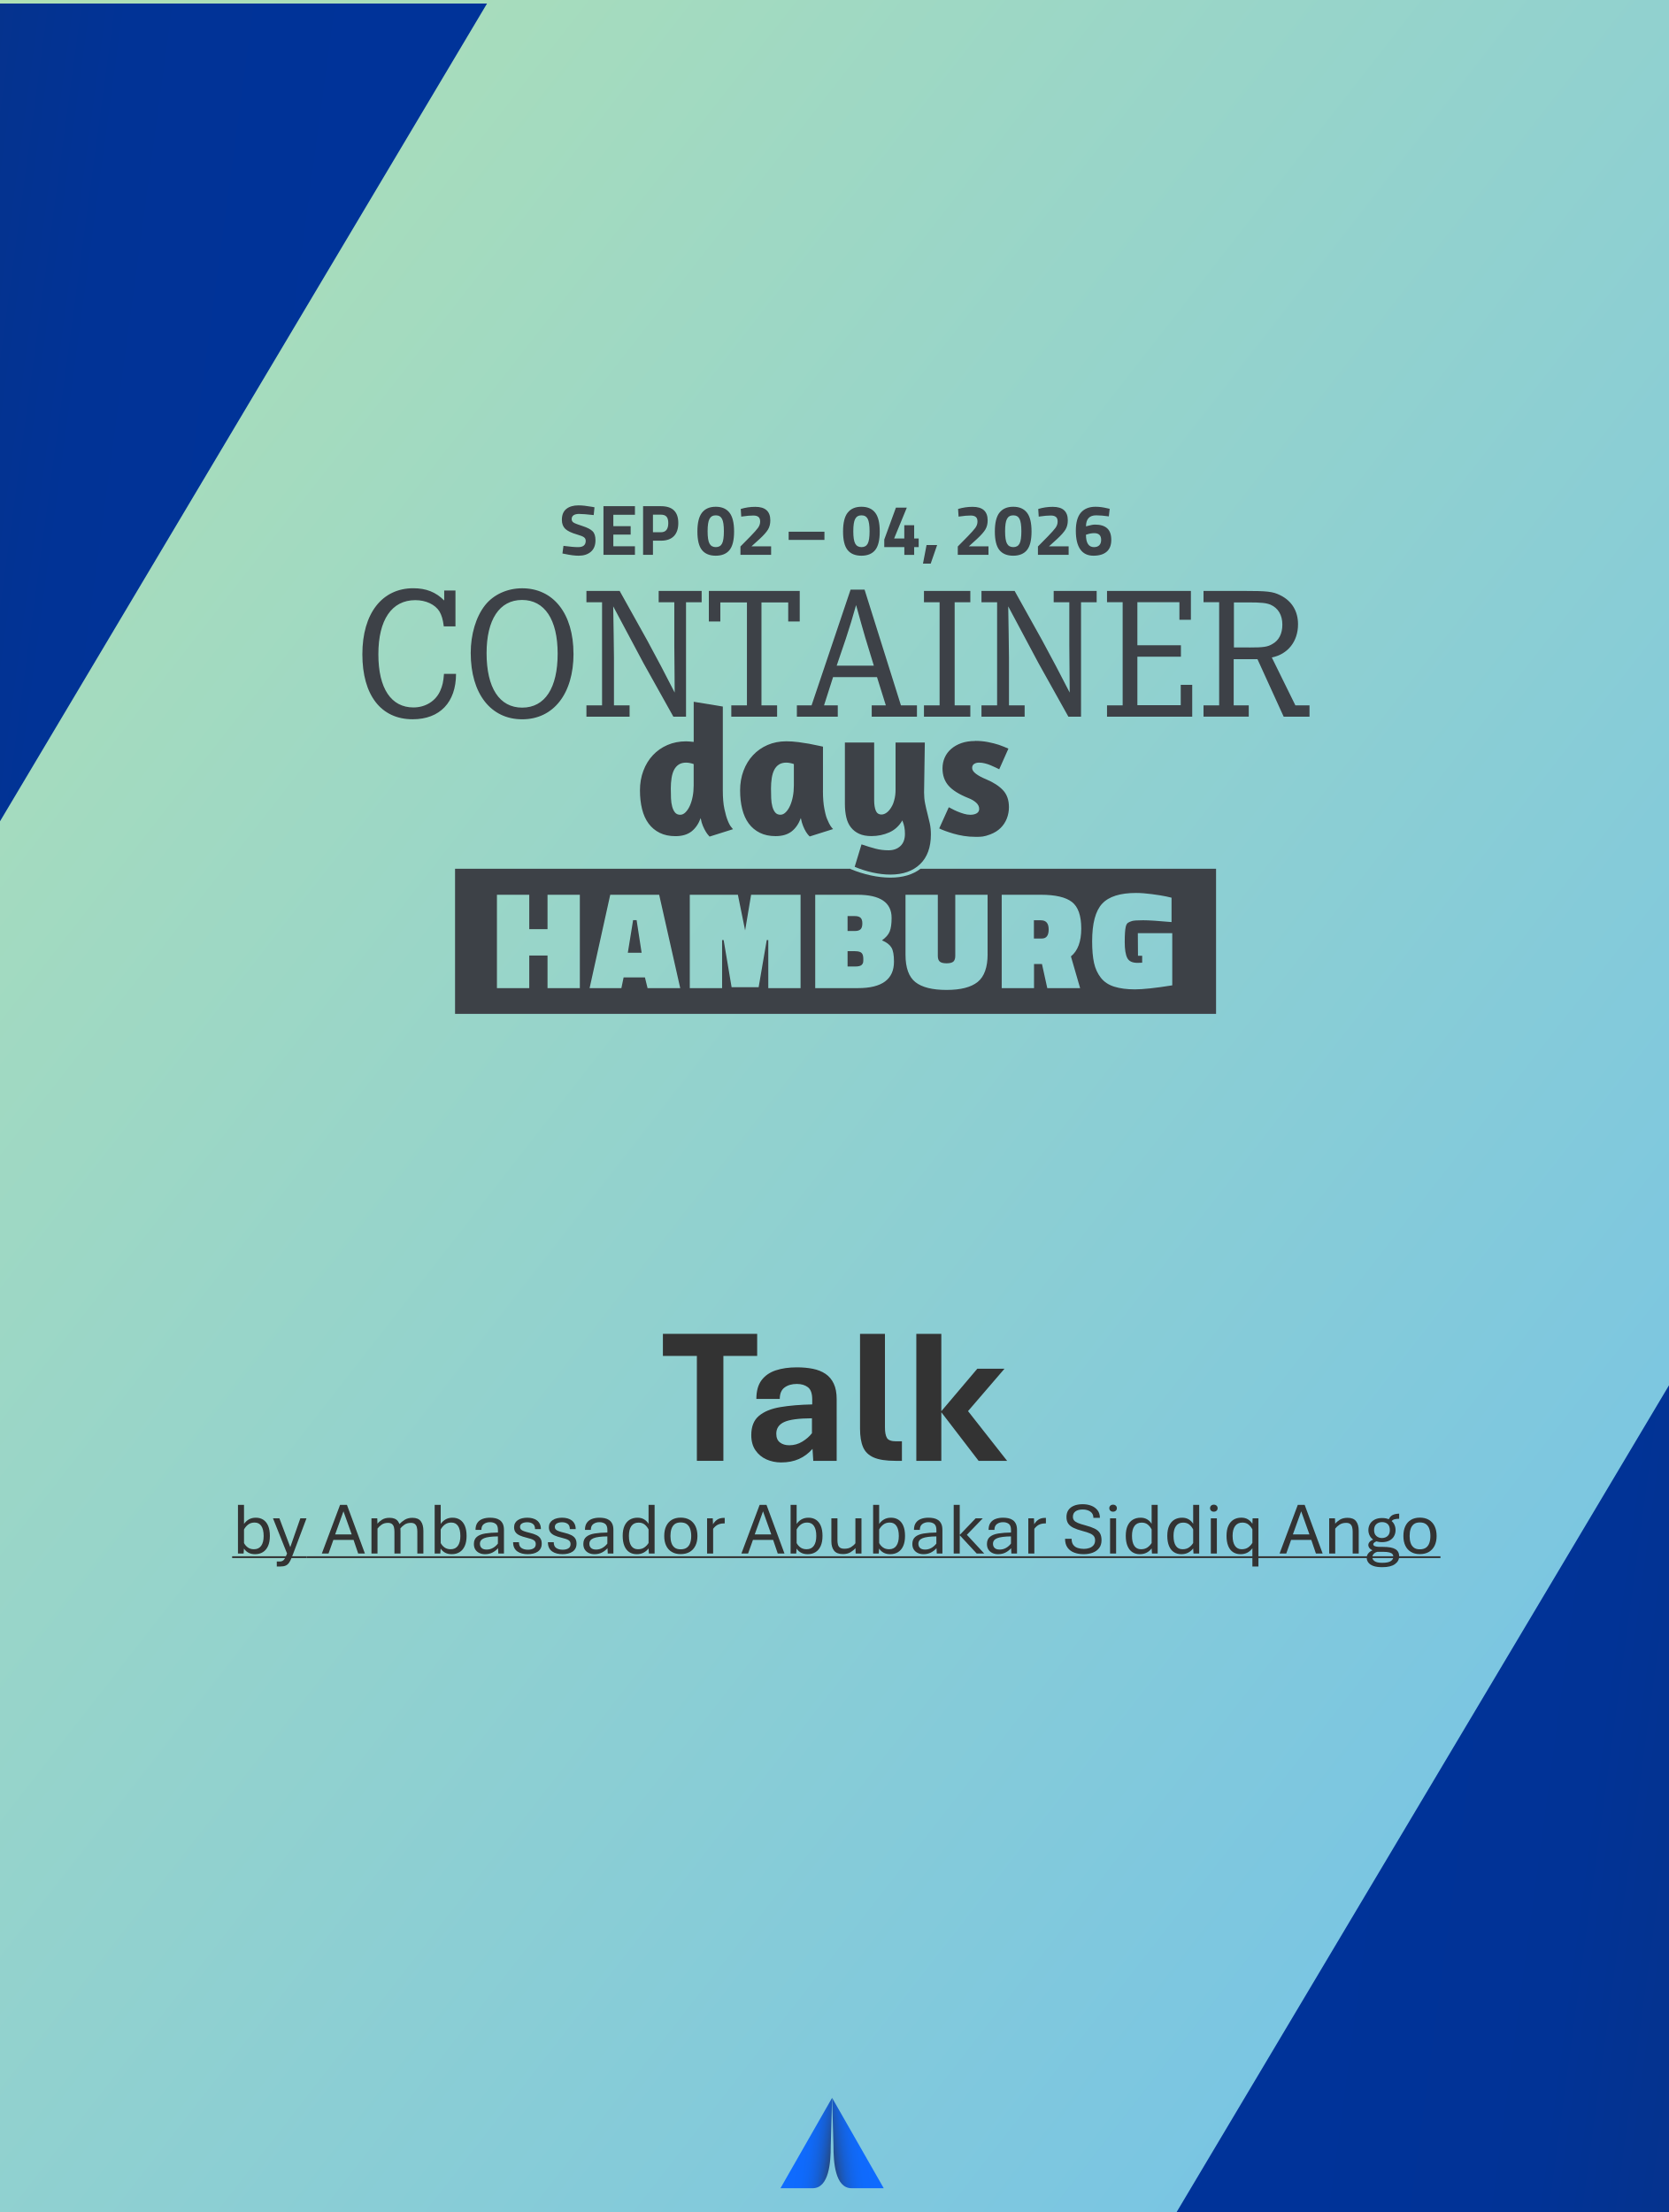
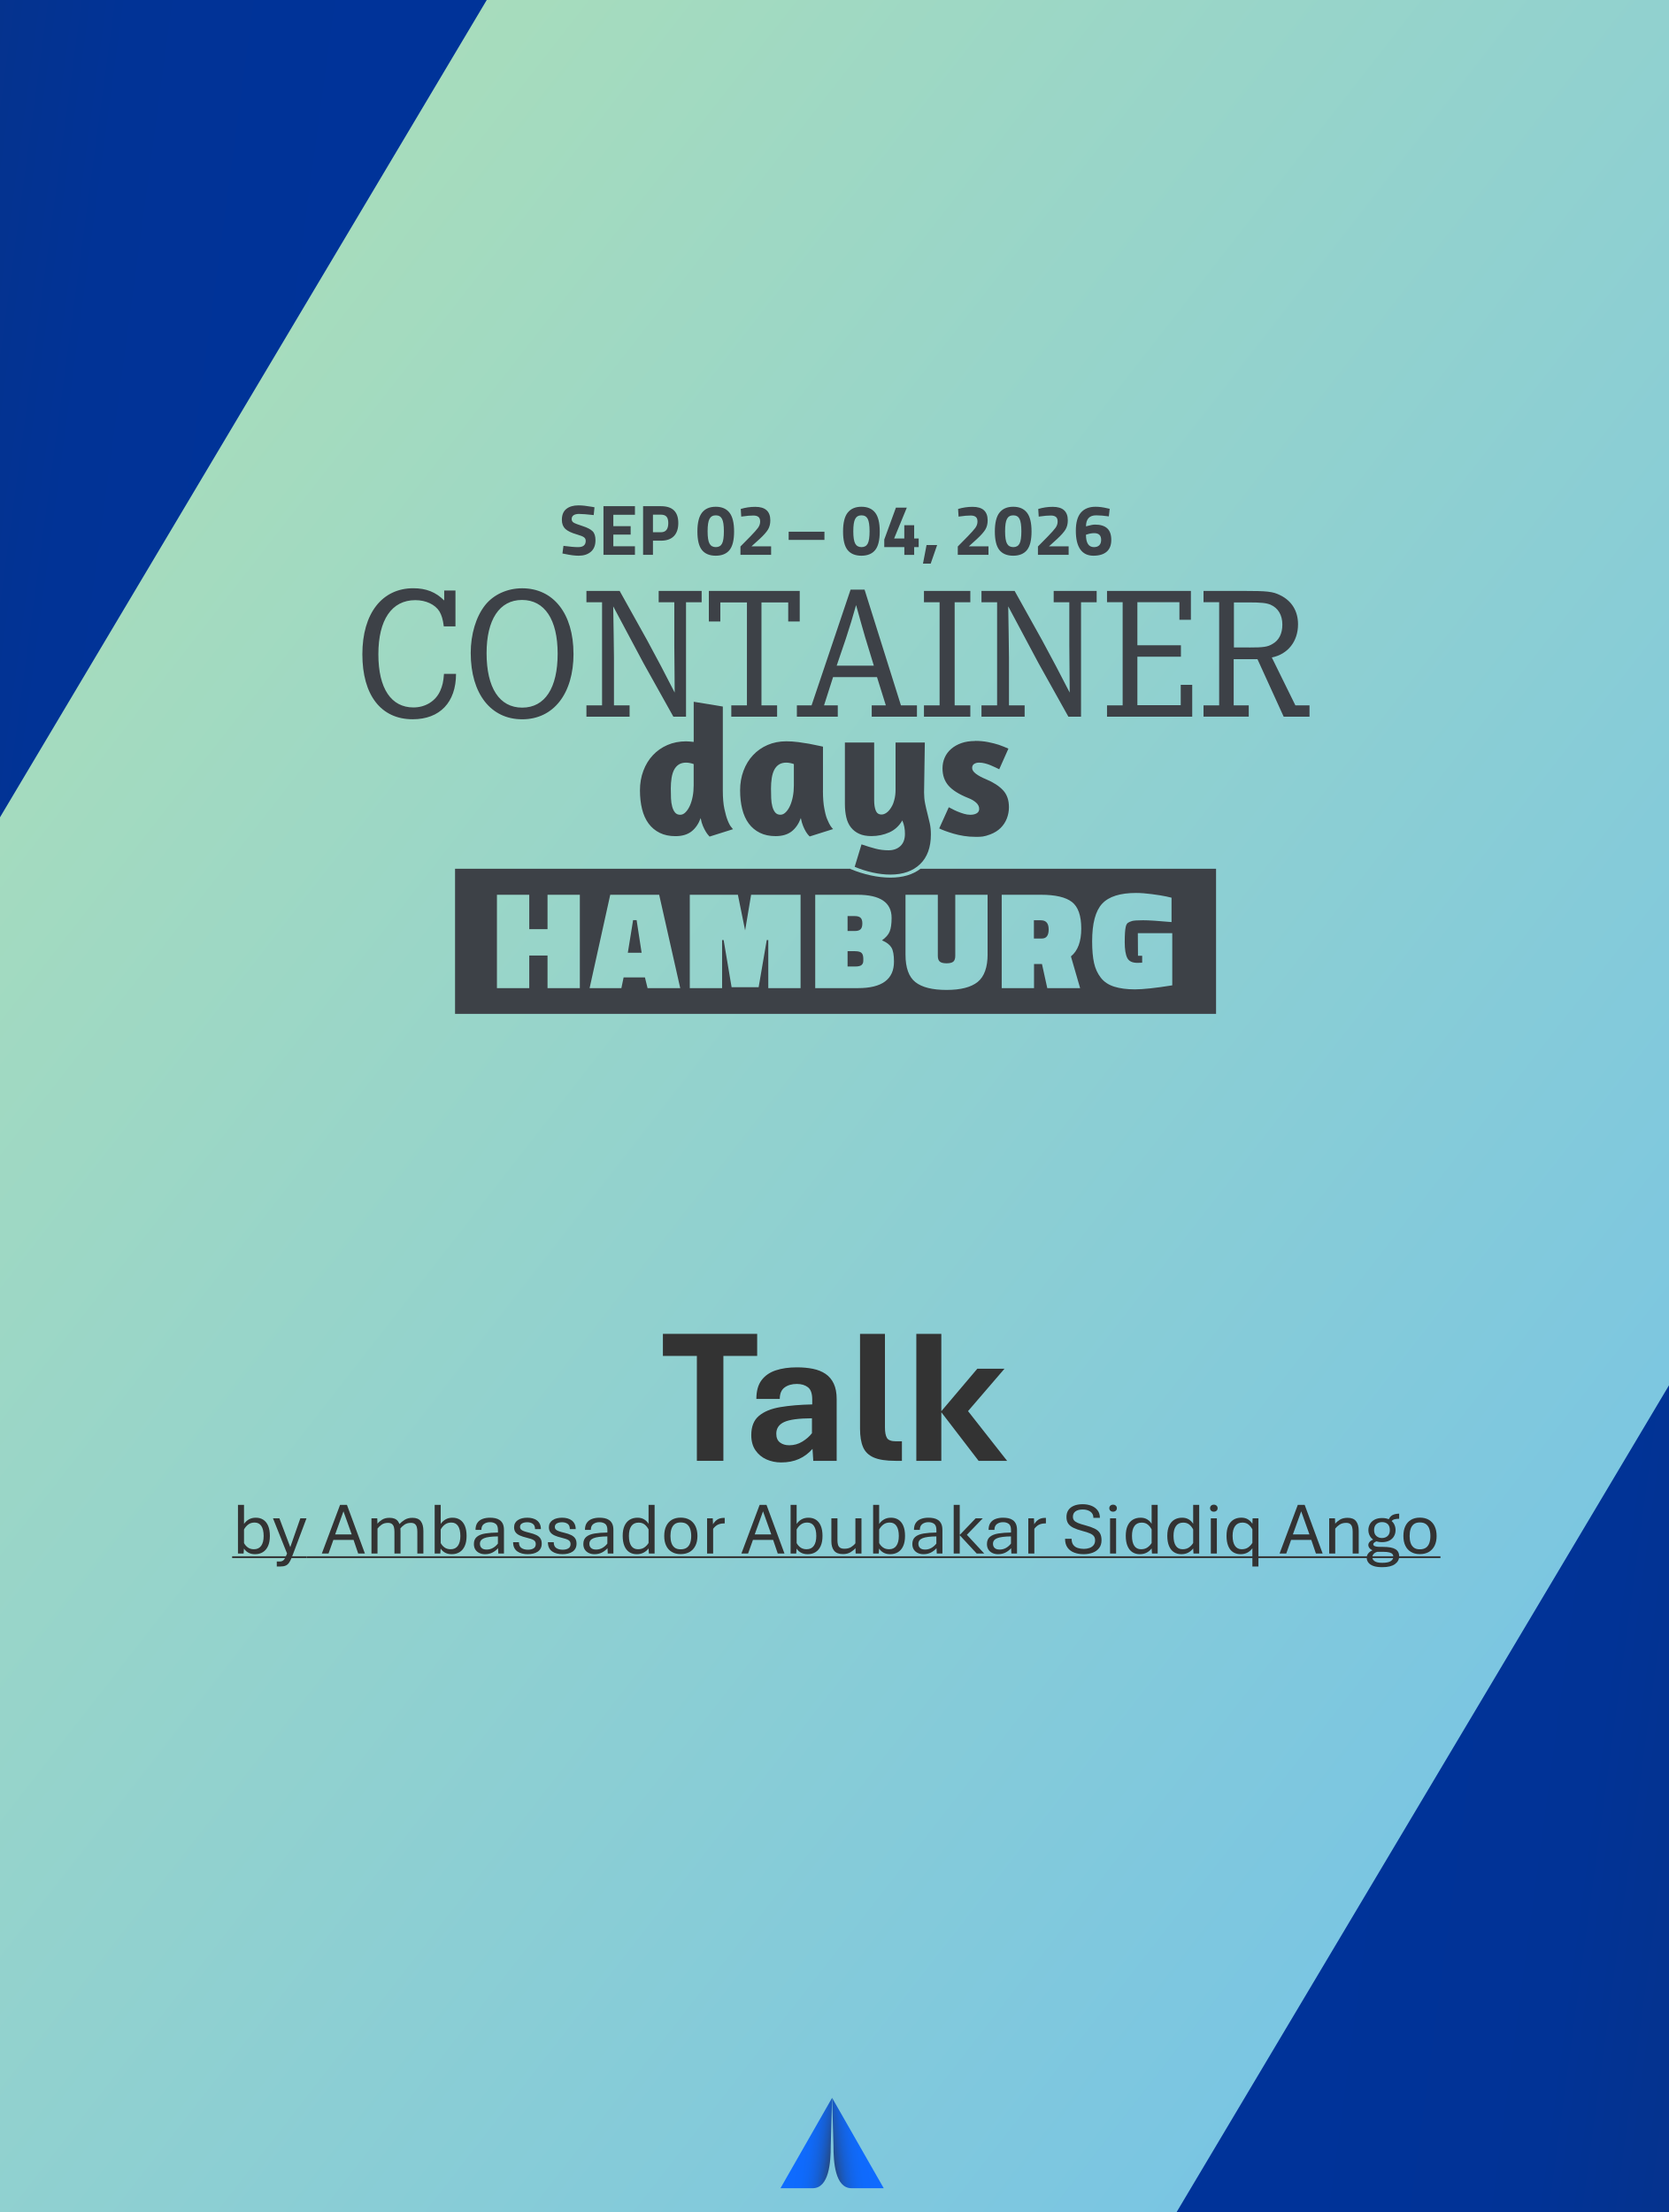
<svg xmlns="http://www.w3.org/2000/svg" xmlns:xlink="http://www.w3.org/1999/xlink" id="a" data-name="Layer 1" width="29.263cm" height="38.79cm" viewBox="0 0 829.498 1099.55">
  <defs>
    <linearGradient id="b" x1="1150.172" y1="1122.931" x2="-1005.027" y2="-558.371" gradientUnits="userSpaceOnUse">
      <stop offset="0" stop-color="#64baf5" />
      <stop offset="1" stop-color="#e6fd87" />
    </linearGradient>
    <linearGradient id="c" x1="311.458" y1="1006.659" x2="738.116" y2="1064.315" gradientTransform="translate(366.8408 -189.817)" gradientUnits="userSpaceOnUse">
      <stop offset="0" stop-color="#039" />
      <stop offset=".279" stop-color="#013396" />
      <stop offset=".432" stop-color="#05338e" />
      <stop offset=".556" stop-color="#0c3380" />
      <stop offset=".663" stop-color="#15336d" />
      <stop offset=".758" stop-color="#223354" />
      <stop offset=".846" stop-color="#313335" />
      <stop offset=".853" stop-color="#333" />
    </linearGradient>
-     <linearGradient id="d" x1="-14302.215" y1="1564.136" x2="-13875.556" y2="1621.792" gradientTransform="translate(-14153.647 1848.589) rotate(-180)" xlink:href="#c" />
+     <linearGradient id="d" x1="-14302.215" y1="1566.128" x2="-13875.556" y2="1623.784" gradientTransform="translate(-14153.647 1848.589) rotate(-180)" xlink:href="#c" />
    <linearGradient id="e" x1="394.437" y1="-1177.276" x2="420.531" y2="-1180.803" gradientTransform="translate(0 -112.8602) scale(1 -1)" gradientUnits="userSpaceOnUse">
      <stop offset="0" stop-color="#0f6bff" />
      <stop offset=".23" stop-color="#0f6afc" />
      <stop offset=".35" stop-color="#1068f4" />
      <stop offset=".45" stop-color="#1364e6" />
      <stop offset=".54" stop-color="#165fd3" />
      <stop offset=".62" stop-color="#1b58b9" />
      <stop offset=".69" stop-color="#204f9a" />
      <stop offset=".76" stop-color="#274575" />
      <stop offset=".82" stop-color="#2e394c" />
      <stop offset=".85" stop-color="#333" />
    </linearGradient>
    <linearGradient id="f" x1="-16751.44" y1="-1177.276" x2="-16725.342" y2="-1180.803" gradientTransform="translate(-16318.753 -112.8602) rotate(-180)" xlink:href="#e" />
  </defs>
  <rect x="-.669" width="832.267" height="1099.55" fill="url(#b)" />
  <path d="M584.809,1099.55l373.583 0.0 0-540.199-51.843-.129-321.74,540.328Z" fill="url(#c)" />
-   <path d="M242.057,1.745l-373.583-0-0,540.199,51.843.129L242.057,1.745Z" fill="url(#d)" />
+   <path d="M242.057-.247l-373.583-0-0,540.199,51.843.129L242.057-.247Z" fill="url(#d)" />
  <g>
    <path d="M517.397,457.446h-3.538v9.079h3.95c2.265,0,3.388-1.516,3.388-4.53s-1.273-4.53-3.819-4.53l.019-.019ZM427.764,461.883c.562-.599.824-1.554.824-2.883s-.3-2.246-.899-2.808-1.573-.824-2.902-.824h-3.538v7.413h3.594c1.385,0,2.359-.3,2.902-.899h.019ZM424.993,472.816h-3.744v7.619h3.744c1.61-0,2.696-.262,3.257-.786.842-.786.824-1.516.824-2.977s-.3-2.452-.899-3.014-1.666-.824-3.182-.824l-0-.019Z" fill="#3d4147" />
    <path d="M457.529,431.818c-3.856,2.958-8.855,4.437-14.958,4.437-3.145,0-6.44-.374-9.866-1.123-3.426-.749-6.795-1.816-10.072-3.182l.037-.112h-196.508v72.13h378.226v-72.13h-146.861v-.019ZM288.185,491.181h-16.062v-16.212h-9.079v16.212h-16.062v-46.408h16.062v17.11h9.079v-17.11h16.062v46.408ZM321.844,491.181l-1.31-5.335h-10.596l-1.104,5.335h-15.8l10.259-46.408h24.318l10.465,46.408h-16.231ZM397.905,491.181h-16.062v-23.887h-.768l-4.025,23.419h-13.441l-3.95-23.419h-.768v23.887h-16.062v-46.408h23.906l3.594,17.728,2.977-17.728h24.58v46.408h.019ZM426.435,491.181h-21.266v-46.408h20.986c11.307,0,16.979,3.838,16.979,11.494,0,2.902-.318,5.148-.936,6.721-.618,1.573-1.909,3.051-3.838,4.437,2.265.973,3.819,2.153,4.68,3.576.861,1.404,1.273,3.744,1.273,7.02,0,8.78-5.953,13.16-17.878,13.16M490.852,474.276c0,6.552-1.647,11.157-4.923,13.816-3.276,2.658-8.443,3.987-15.482,3.987s-12.206-1.292-15.482-3.875-4.923-7.132-4.923-13.647v-29.784h16.062v30.402c0,1.348.337,2.284,1.011,2.845s1.797.824,3.351.824,2.677-.281,3.332-.824c.636-.562.973-1.498.973-2.845v-30.402h16.062v29.503h.019ZM536.848,491.181h-16.343l-2.64-11.981h-3.95v11.981h-16.062v-46.408h19.525c7.151,0,12.281,1.198,15.369,3.576s4.643,6.795,4.643,13.235-1.704,11.045-5.129,13.816l4.568,15.8.019-.019ZM582.638,489.795c-8.349,1.348-14.546,2.003-18.571,2.003s-7.451-.449-10.296-1.348c-2.845-.899-5.073-2.396-6.683-4.474-1.61-2.078-2.733-4.53-3.351-7.338-.618-2.808-.936-6.402-.936-10.727,0-8.911,1.666-15.145,4.98-18.702,3.314-3.557,8.93-5.335,16.83-5.335,2.359,0,5.017.206,7.956.599,2.958.393,5.317.768,7.058,1.142l2.64.618v12.112c-6.646-.599-11.363-.899-14.171-.899s-4.624.131-5.466.374c-.861.262-1.535.562-2.041.899-.505.356-.88,1.03-1.104,2.041-.318,1.423-.487,3.95-.487,7.544s.412,6.215,1.254,7.863c.824,1.647,2.509,2.452,5.054,2.452l2.359-.075v-3.463h-2.078l-.075-11.213h17.11v25.909l.019.019Z" fill="#3d4147" />
    <path d="M314.656,457.372l-2.621,16.212h6.852l-2.49-16.212h-1.741ZM226.37,293.55v17.803h-5.803c-.468-3.557-1.03-5.429-2.153-7.413-2.153-3.463-6.739-5.616-12-5.616-11.719,0-18.365,9.753-18.365,26.901s6.459,26.433,17.429,26.433c5.991,0,11.064-3.182,13.31-8.256,1.123-2.527,1.591-4.586,1.872-8.443h5.991c0,14.153-8.05,22.577-21.547,22.577-15.744,0-25.01-12-25.01-32.33s9.847-32.798,25.31-32.798c6.365,0,11.157,1.872,15.369,6.084v-4.961h5.616-.019v.019ZM241.833,324.663c0,17.241,6.365,27.088,17.709,27.088s17.616-9.847,17.616-26.808-6.459-26.714-17.709-26.714-17.616,9.847-17.616,26.433M285.04,324.944c0,19.862-9.941,32.611-25.497,32.611s-25.591-12.655-25.591-32.985c0-9.285,2.621-17.99,7.114-23.7,4.212-5.335,11.064-8.443,18.458-8.443,15.557,0,25.497,12.655,25.497,32.517M307.972,293.737l13.685,24.561,6.927,12.936c2.059,3.931,2.059,4.025,6.739,13.029l-.094-12c-.094-9.473-.094-9.566-.094-11.438v-21.454h-7.769v-5.616h21.36v5.616h-7.769v56.872h-6.29l-14.808-26.527-15.089-28.305c.094,5.242.374,21.922.374,25.497v23.719h7.769v5.616h-21.454v-5.616h7.769v-51.256h-7.769v-5.616h16.511v-.019ZM397.474,293.737v15.182h-5.728v-9.473h-13.291v51.181h7.769v5.616h-22.764v-5.616h7.769v-51.181h-13.217v9.473h-5.71v-15.182h45.172ZM430.16,317.362c-1.591-5.429-2.621-9.192-4.68-16.586-1.872,6.459-1.872,6.552-2.434,8.349-.842,2.714-1.685,5.429-2.621,8.256l-4.586,13.497h18.458l-4.118-13.497h-.019l-0-.019ZM429.692,293.082l18.084,57.546h7.956v5.616h-22.483v-5.616h7.02l-4.399-14.059h-21.828l-4.493,14.059h6.833v5.616h-20.33v-5.616h7.301l19.394-57.546h6.945ZM482.259,293.737v5.635h-7.788v51.256h7.788v5.616h-23.045v-5.616h7.769v-51.256h-7.769v-5.635h23.045ZM504.274,293.737l13.685,24.561,6.927,12.936c2.059,3.931,2.059,4.025,6.758,13.029l-.094-12c-.094-9.473-.094-9.566-.094-11.438v-21.454h-7.769v-5.616h21.36v5.616h-7.769v56.872h-6.29l-14.808-26.527-15.089-28.305c.094,5.242.374,21.922.374,25.497v23.719h7.788v5.616h-21.454v-5.616h7.769v-51.256h-7.769v-5.616h16.493l-.019-.019ZM586.176,308.077v-8.724h-20.892v21.379h21.641v5.71h-21.641v24.093h21.547v-10.128h5.71v15.837h-42.345v-5.616h7.769v-51.275h-7.769v-5.616h41.69v14.34h-5.71ZM620.846,321.855c7.114,0,9.192-.281,11.625-1.778,3.182-1.778,4.867-5.148,4.867-9.566,0-4.774-2.059-8.256-5.897-9.941-2.153-.842-4.399-1.123-11.157-1.123h-7.02v22.39h7.582l-0.0.019ZM617.851,293.737c12,0,14.714.281,18.458,2.153,5.71,2.808,8.817,7.863,8.817,14.433,0,8.518-5.054,14.901-13.029,16.493l11.719,23.812h7.02v5.616h-12.842l-13.029-28.586h-11.813v22.951h7.488v5.616h-22.483v-5.616h7.769v-51.256h-7.769v-5.616h19.694Z" fill="#3d4147" />
    <path d="M340.677,403.794c.824-.786,1.535-1.853,2.153-3.201s1.086-2.883,1.423-4.624.505-3.576.505-5.541v-10.614c-.431-.187-1.03-.356-1.778-.505-.768-.15-1.423-.225-1.966-.225-1.46,0-2.677.318-3.669.955-.973.636-1.76,1.535-2.34,2.658s-.992,2.49-1.236,4.081-.374,3.295-.374,5.129c0,1.704.037,3.351.094,4.905s.262,2.939.599,4.156.805,2.19,1.423,2.939c.618.73,1.46,1.104,2.565,1.104.917,0,1.778-.393,2.602-1.198M352.62,415.812l-.543-.636c-.374-.374-.786-.955-1.273-1.741s-.973-1.76-1.46-2.883-.861-2.434-1.104-3.894c-1.048,2.864-2.565,5.073-4.568,6.646-2.022,1.554-4.661,2.34-7.956,2.34-2.995,0-5.597-.543-7.825-1.647-2.228-1.104-4.081-2.64-5.541-4.624s-2.546-4.381-3.239-7.189c-.693-2.808-1.048-5.916-1.048-9.341s.562-6.721,1.685-9.697c1.123-2.995,2.696-5.579,4.718-7.732,2.022-2.172,4.418-3.856,7.226-5.073,2.808-1.217,5.916-1.835,9.341-1.835.543,0,1.142.037,1.778.094s1.292.112,1.966.187v-19.956l14.471,2.377v41.84c0,3.594.262,6.627.786,9.061s1.086,4.418,1.704,5.897c.599,1.498,1.198,2.546,1.741,3.164l.824,1.011-11.625,3.669-.056-.037ZM390.473,403.794c.824-.786,1.535-1.853,2.153-3.201s1.086-2.883,1.423-4.624.505-3.576.505-5.541v-10.614c-.431-.187-1.03-.356-1.778-.505-.768-.15-1.423-.225-1.966-.225-1.46,0-2.696.318-3.669.955s-1.76,1.516-2.34,2.658c-.58,1.123-.992,2.49-1.236,4.081s-.374,3.295-.374,5.129c0,1.704.037,3.351.094,4.905.056,1.554.262,2.939.599,4.156s.805,2.19,1.423,2.92,1.46,1.104,2.565,1.104c.917,0,1.778-.393,2.602-1.198M409.006,392.992c0,3.669.243,6.721.73,9.154.73,3.65,1.067,4.399,1.741,5.859.73,1.778,1.591,3.145,2.565,4.118l-11.625,3.669c-.674-.618-1.273-1.367-1.835-2.284-.487-.786-.955-1.76-1.423-2.883s-.842-2.452-1.142-3.987c-1.048,2.864-2.565,5.073-4.568,6.646-2.022,1.554-4.661,2.34-7.956,2.34-2.995,0-5.597-.543-7.825-1.647-2.228-1.104-4.081-2.64-5.541-4.624s-2.546-4.381-3.239-7.189c-.711-2.808-1.048-5.916-1.048-9.341s.562-6.702,1.685-9.697c1.123-2.995,2.696-5.579,4.718-7.732,2.022-2.172,4.418-3.856,7.226-5.073s5.916-1.835,9.341-1.835c1.891,0,3.894.131,6.047.412,3.46.443,6.896,1.055,10.296,1.835,1.198.281,1.816.412,1.872.412v21.884-.037l-.019-0ZM459.27,393.91c0,1.947.169,3.763.505,5.448.337,1.685.711,3.332,1.142,4.942.431,1.629.824,3.276,1.198,4.998.374,1.704.543,3.538.543,5.485,0,6.402-1.797,11.345-5.391,14.789s-8.518,5.167-14.733,5.167c-2.808,0-5.728-.337-8.78-1.011s-6.047-1.61-8.967-2.845l3.388-11.157c2.677.917,5.036,1.629,7.039,2.153,2.022.524,4.156.786,6.402.786,2.434,0,4.399-.711,5.897-2.115s2.246-3.426,2.246-6.047c0-1.217-.094-2.34-.281-3.332-.187-1.011-.524-2.115-1.011-3.351-1.591,2.752-3.763,4.736-6.496,5.953s-5.71,1.835-8.873,1.835c-2.377,0-4.418-.374-6.084-1.142-1.613-.717-3.026-1.815-4.118-3.201-1.067-1.367-1.835-3.033-2.284-4.998-.449-1.947-.693-4.156-.693-6.59v-30.57h14.546v28.642c0,2.134.262,3.856.786,5.167.524,1.31,1.479,1.966,2.883,1.966.786,0,1.591-.281,2.434-.861.824-.58,1.573-1.404,2.246-2.471,1.011-1.601,1.217-2.359,1.647-3.894.431-1.516.636-3.239.636-5.129v-23.438h14.546l-.374,24.804v.019ZM484.618,368.281c2.321,0,4.474.206,6.459.599s3.744.842,5.26,1.329c1.76.618,3.388,1.254,4.849,1.928l-4.568,10.259c-.487-.243-1.123-.543-1.872-.917-.768-.374-1.591-.73-2.471-1.104s-1.816-.674-2.789-.917-1.928-.374-2.845-.374c-.973,0-1.797.206-2.471.636-.674.431-1.011,1.105-1.011,2.022,0,.973.618,1.928,1.872,2.883,1.254.955,2.92,1.853,4.98,2.696,3.669,1.535,6.477,3.351,8.462,5.448,1.984,2.097,2.977,4.923,2.977,8.462,0,1.947-.356,3.838-1.048,5.635-.711,1.797-1.741,3.37-3.108,4.718-1.367,1.348-3.089,2.415-5.167,3.201-3.117,1.179-4.455,1.198-7.132,1.198-2.134,0-4.137-.15-5.991-.449s-3.576-.693-5.129-1.142c-1.554-.468-2.939-.917-4.156-1.367-1.217-.449-2.19-.861-2.92-1.236l4.755-10.521c.3.131.842.393,1.61.824s1.647.861,2.658,1.273c1.011.431,2.078.805,3.201,1.142,1.123.337,2.209.505,3.239.505,1.273,0,2.34-.243,3.164-.73s1.236-1.217,1.236-2.19c0-1.161-.505-2.19-1.516-3.108s-2.303-1.685-3.894-2.284c-4.568-1.835-7.863-3.894-9.847-6.178s-2.977-5.148-2.977-8.555c0-1.947.374-3.744,1.104-5.391s1.797-3.089,3.201-4.306,3.089-2.172,5.073-2.883c1.984-.693,4.25-1.048,6.814-1.048M287.998,255.454c-2.583,0-3.875.861-3.875,2.565,0,.768.318,1.348.955,1.741.636.412,2.134.992,4.493,1.741,2.359.768,4.006,1.61,4.961,2.583.955.955,1.423,2.434,1.423,4.437,0,2.546-.768,4.455-2.303,5.766s-3.557,1.947-6.047,1.947c-1.853,0-4.118-.281-6.795-.861l-1.273-.243.505-3.8c3.182.431,5.616.636,7.301.636,2.509,0,3.763-1.048,3.763-3.126,0-.768-.3-1.348-.88-1.778s-1.741-.899-3.463-1.385c-2.752-.786-4.68-1.722-5.822-2.789-1.123-1.086-1.685-2.583-1.685-4.493,0-2.415.73-4.212,2.209-5.41,1.479-1.179,3.482-1.778,6.047-1.778,1.76,0,3.987.243,6.683.711l1.273.243-.393,3.875c-3.351-.374-5.71-.562-7.076-.562v-.019ZM299.923,275.803v-24.187h15.65v4.268h-10.745v5.654h8.611v4.193h-8.611v5.803h10.745v4.268h-15.65ZM328.509,268.764h-3.987v7.039h-4.905v-24.187h8.892c5.747,0,8.611,2.789,8.611,8.387,0,2.827-.73,4.98-2.19,6.496-1.46,1.498-3.594,2.265-6.421,2.265M324.521,264.571h3.95c2.434,0,3.669-1.516,3.669-4.549,0-1.498-.3-2.565-.899-3.22s-1.516-.973-2.771-.973h-3.95v8.742ZM348.914,254.817c1.535-1.947,3.8-2.92,6.814-2.92s5.279.973,6.814,2.92c1.535,1.947,2.303,5.073,2.303,9.379s-.768,7.395-2.284,9.248c-1.516,1.853-3.8,2.789-6.833,2.789s-5.317-.936-6.833-2.789c-1.516-1.853-2.284-4.942-2.284-9.248s.768-7.432,2.303-9.379M359.772,264.084c0-2.92-.3-4.98-.917-6.159s-1.647-1.76-3.108-1.76-2.509.599-3.126,1.778c-.636,1.179-.936,3.239-.936,6.159s.318,4.961.955,6.122,1.685,1.741,3.126,1.741,2.471-.58,3.089-1.741c.618-1.161.917-3.201.917-6.14M383.228,275.803h-15.22v-4.156l5.017-5.092c1.778-1.835,3.014-3.22,3.725-4.193.693-.973,1.048-2.003,1.048-3.108s-.3-1.872-.88-2.321-1.404-.674-2.471-.674c-1.591,0-3.313.15-5.186.431l-.861.112-.243-3.8c2.321-.711,4.736-1.067,7.226-1.067,4.98,0,7.469,2.246,7.469,6.721,0,1.76-.374,3.276-1.142,4.549s-2.134,2.827-4.118,4.661l-4.1,3.707h9.753v4.268-.037h-.019ZM391.971,264.308h17.784v4.062h-17.784v-4.062ZM421.324,254.817c1.535-1.947,3.8-2.92,6.814-2.92s5.279.973,6.814,2.92c1.535,1.947,2.284,5.073,2.284,9.379s-.768,7.395-2.284,9.248c-1.516,1.853-3.8,2.789-6.833,2.789s-5.317-.936-6.833-2.789-2.284-4.942-2.284-9.248.768-7.432,2.303-9.379h.019ZM432.182,264.084c0-2.92-.318-4.98-.917-6.159-.618-1.179-1.647-1.76-3.108-1.76s-2.509.599-3.126,1.778c-.636,1.179-.936,3.239-.936,6.159s.318,4.961.955,6.122,1.685,1.741,3.126,1.741,2.471-.58,3.089-1.741.917-3.201.917-6.14M458.727,280.165l1.778-9.248h5.26l-3.201,9.248h-3.838ZM491.245,275.803h-15.22v-4.156l5.017-5.092c1.778-1.835,3.014-3.22,3.725-4.193.693-.973,1.048-2.003,1.048-3.108s-.3-1.872-.88-2.321-1.404-.674-2.471-.674c-1.591,0-3.314.15-5.186.431l-.861.112-.243-3.8c2.321-.711,4.736-1.067,7.226-1.067,4.98,0,7.469,2.246,7.469,6.721,0,1.76-.374,3.276-1.142,4.549s-2.134,2.827-4.118,4.661l-4.081,3.707h9.753v4.268l-.037-.037ZM496.767,254.817c1.535-1.947,3.8-2.92,6.814-2.92s5.279.973,6.814,2.92c1.535,1.947,2.284,5.073,2.284,9.379s-.768,7.395-2.284,9.248-3.8,2.789-6.833,2.789-5.317-.936-6.833-2.789-2.284-4.942-2.284-9.248.768-7.432,2.303-9.379h.019ZM507.625,264.084c0-2.92-.318-4.98-.917-6.159-.618-1.179-1.647-1.76-3.108-1.76s-2.509.599-3.126,1.778c-.636,1.179-.936,3.239-.936,6.159s.318,4.961.955,6.122,1.685,1.741,3.126,1.741,2.471-.58,3.089-1.741.917-3.201.917-6.14M531.082,275.803h-15.22v-4.156l5.017-5.092c1.778-1.835,3.014-3.22,3.725-4.193.693-.973,1.048-2.003,1.048-3.108s-.3-1.872-.88-2.321-1.404-.674-2.471-.674c-1.591,0-3.314.15-5.186.431l-.861.112-.243-3.8c2.321-.711,4.736-1.067,7.226-1.067,4.98,0,7.469,2.246,7.469,6.721,0,1.76-.374,3.276-1.142,4.549s-2.134,2.827-4.118,4.661l-4.081,3.707h9.753v4.268l-.037-.037ZM551.094,256.689c-2.415-.356-4.512-.524-6.29-.524-3.37,0-5.054,1.835-5.054,5.485l.749-.206c1.573-.449,2.808-.674,3.744-.674,2.677,0,4.699.618,6.047,1.853s2.022,3.145,2.022,5.747-.768,4.568-2.284,5.878c-1.516,1.31-3.725,1.984-6.59,1.984s-5.054-1.048-6.533-3.145-2.209-5.186-2.209-9.267.842-7.076,2.527-9.023c1.685-1.928,4.1-2.902,7.264-2.902,1.853,0,3.838.262,5.934.786l1.104.243-.431,3.763ZM543.812,265.02c-1.123,0-2.284.206-3.482.599l-.599.187c0,4.1,1.329,6.159,3.987,6.159,1.142,0,2.022-.318,2.64-.936.618-.636.917-1.516.917-2.658,0-2.228-1.142-3.351-3.445-3.351h-.019ZM449.461,275.821v-3.875h-9.978v-3.744l5.803-15.875h5.41l-6.309,15.351h5.054v-6.59h4.905v6.59h2.246v4.268h-2.246v3.875h-4.905.019Z" fill="#3d4147" />
  </g>
  <path d="M387.903,1087.735h15.963c8.239,0,9.024-13.125,9.016-20.931l.677-24.004-25.66,44.931.004.004Z" fill="url(#e)" />
  <path d="M439.219,1087.735h-15.963c-8.239,0-9.024-13.125-9.016-20.931l-.677-24.004,25.66,44.931-.004.004Z" fill="url(#f)" />
  <g>
    <path d="M346.35,726.158v-52.149h-16.884v-10.975h46.851v10.975h-16.789v52.149h-13.178Z" fill="#333" />
    <path d="M388.208,726.955c-2.595,0-5.018-.5-7.269-1.5-2.251-1.001-4.073-2.51-5.464-4.526-1.392-2.017-2.087-4.541-2.087-7.573,0-4.221,1.267-7.402,3.799-9.544,2.532-2.141,6.073-3.595,10.622-4.361,4.549-.766,9.841-1.211,15.875-1.337v-2.438c0-2.97-.712-5.002-2.134-6.097-1.423-1.094-3.26-1.642-5.511-1.642-2.47,0-4.502.587-6.097,1.759-1.595,1.173-2.392,3.072-2.392,5.698h-11.631c0-3.908.852-7.003,2.557-9.286,1.703-2.281,4.063-3.923,7.081-4.924,3.017-1,6.511-1.501,10.481-1.501,2.908,0,5.564.243,7.973.728,2.407.484,4.494,1.321,6.261,2.509,1.766,1.188,3.134,2.807,4.104,4.854.969,2.049,1.454,4.604,1.454,7.668v30.718h-11.631l-.375-5.956c-1.938,2.221-4.19,3.9-6.753,5.042-2.564,1.141-5.519,1.711-8.864,1.711ZM392.288,718.42c2.345,0,4.51-.609,6.495-1.829,1.985-1.219,3.572-2.609,4.761-4.174v-7.409c-6.565.031-11.162.648-13.788,1.853-2.626,1.203-3.939,3.149-3.939,5.838,0,1.939.602,3.377,1.806,4.315,1.203.938,2.759,1.406,4.666,1.406Z" fill="#333" />
    <path d="M445.029,726.158c-4.659,0-8.254-.555-10.787-1.665-2.532-1.109-4.299-2.829-5.299-5.158-1.001-2.329-1.501-5.37-1.501-9.122v-47.179h12.381v46.429c0,2.408.328,4.174.985,5.299.656,1.126,2.188,1.688,4.596,1.688h2.86v9.708h-3.235Z" fill="#333" />
    <path d="M455.418,726.158v-63.124h12.428v38.456l17.868-21.104h13.507l-18.103,21.057,19.415,24.715h-14.163l-18.524-24.152v24.152h-12.428Z" fill="#333" />
  </g>
  <g>
    <path d="M126.776,772.567c-1.295,0-2.398-.248-3.309-.746-.911-.497-1.654-1.184-2.229-2.059l-.162,2.481h-2.806v-24.203h3.003v9.494c.611-.923,1.412-1.672,2.4-2.247.989-.575,2.149-.863,3.479-.863,1.427,0,2.661.339,3.704,1.016,1.043.678,1.85,1.688,2.419,3.03s.854,3.015.854,5.017c0,1.99-.304,3.659-.908,5.008-.605,1.349-1.46,2.364-2.562,3.048-1.104.684-2.397,1.024-3.884,1.024ZM126.218,770.104c1.582,0,2.781-.572,3.596-1.718.815-1.145,1.224-2.766,1.224-4.863,0-2.158-.381-3.812-1.143-4.963-.761-1.151-1.885-1.727-3.371-1.727-1.259,0-2.322.336-3.191,1.007-.869.672-1.556,1.487-2.06,2.446v6.742c.468.888,1.109,1.622,1.925,2.203.814.581,1.821.872,3.021.872Z" fill="#333" />
    <path d="M137.564,778.681v-2.481h1.475c.684,0,1.262-.183,1.735-.549.474-.365.878-.974,1.214-1.825l.684-1.582-6.995-17.514h3.183l5.412,14.331,4.999-14.331h3.057l-6.581,17.514-.827,2.122c-.407,1.043-.842,1.882-1.304,2.517-.461.636-1.027,1.095-1.699,1.376-.671.281-1.528.423-2.571.423h-1.78Z" fill="#333" />
    <path d="M159.951,772.244l9.062-24.203h3.417l8.937,24.203h-3.345l-2.302-6.779h-10.033l-2.409,6.779h-3.327ZM166.568,762.75h8.235l-4.1-11.49-4.136,11.49Z" fill="#333" />
    <path d="M184.62,772.244v-17.514h2.877l.108,2.697c.516-.707,1.271-1.376,2.266-2.005.995-.63,2.235-.944,3.722-.944,1.942,0,3.339.569,4.19,1.708.851,1.14,1.276,2.728,1.276,4.766v11.292h-3.021v-10.86c0-.852-.088-1.606-.261-2.266-.175-.659-.495-1.178-.963-1.556-.467-.378-1.139-.566-2.014-.566-1.234,0-2.277.297-3.129.89-.851.594-1.534,1.244-2.05,1.951v12.407h-3.003ZM207.421,772.244v-10.86c0-.852-.087-1.606-.261-2.266s-.494-1.178-.962-1.556-1.133-.566-1.996-.566c-1.247,0-2.296.291-3.146.872-.852.582-1.553,1.226-2.104,1.933l-.449-2.193c.695-.767,1.573-1.48,2.635-2.14,1.061-.659,2.334-.989,3.82-.989,1.942,0,3.339.569,4.189,1.708.852,1.14,1.277,2.728,1.277,4.766v11.292h-3.003Z" fill="#333" />
    <path d="M224.539,772.567c-1.295,0-2.398-.248-3.309-.746-.911-.497-1.654-1.184-2.229-2.059l-.162,2.481h-2.806v-24.203h3.003v9.494c.611-.923,1.412-1.672,2.4-2.247.989-.575,2.149-.863,3.479-.863,1.427,0,2.661.339,3.704,1.016,1.043.678,1.85,1.688,2.419,3.03s.854,3.015.854,5.017c0,1.99-.304,3.659-.908,5.008-.605,1.349-1.46,2.364-2.562,3.048-1.104.684-2.397,1.024-3.884,1.024ZM223.982,770.104c1.582,0,2.781-.572,3.596-1.718.815-1.145,1.224-2.766,1.224-4.863,0-2.158-.381-3.812-1.143-4.963-.761-1.151-1.885-1.727-3.371-1.727-1.259,0-2.322.336-3.191,1.007-.869.672-1.556,1.487-2.06,2.446v6.742c.468.888,1.109,1.622,1.925,2.203.814.581,1.821.872,3.021.872Z" fill="#333" />
    <path d="M241.028,772.567c-1.007,0-1.927-.191-2.76-.575-.834-.383-1.499-.949-1.996-1.699-.498-.749-.746-1.675-.746-2.778,0-1.57.491-2.763,1.475-3.578.982-.814,2.373-1.369,4.171-1.663,1.799-.294,3.902-.452,6.312-.477v-1.223c0-1.498-.371-2.526-1.114-3.084-.744-.557-1.685-.836-2.823-.836-1.211,0-2.229.306-3.057.917s-1.241,1.576-1.241,2.896h-2.913c0-1.438.309-2.602.927-3.488.617-.888,1.468-1.535,2.553-1.942s2.329-.611,3.731-.611c.898,0,1.759.084,2.58.252s1.559.474,2.212.917,1.172,1.063,1.556,1.86c.383.798.575,1.825.575,3.084v11.706h-2.806l-.126-2.661c-.803.899-1.734,1.621-2.796,2.167-1.061.545-2.299.817-3.713.817ZM241.819,770.266c1.199,0,2.277-.282,3.237-.846.958-.563,1.762-1.276,2.409-2.14v-3.561c-3.189.036-5.476.336-6.86.899-1.384.563-2.076,1.486-2.076,2.77,0,.875.278,1.573.836,2.095s1.375.782,2.454.782Z" fill="#333" />
    <path d="M262.283,772.567c-.983,0-1.915-.107-2.796-.323-.882-.216-1.657-.558-2.329-1.025-.671-.467-1.195-1.081-1.573-1.843-.378-.761-.566-1.681-.566-2.76h2.896c0,1.366.422,2.328,1.268,2.886.845.558,1.902.836,3.174.836,1.139,0,2.076-.219,2.813-.656s1.105-1.159,1.105-2.167c0-.862-.332-1.504-.997-1.924-.666-.419-1.838-.827-3.516-1.223-1.366-.323-2.518-.698-3.452-1.124-.936-.425-1.637-.965-2.104-1.618-.467-.653-.701-1.477-.701-2.472,0-.779.165-1.466.495-2.06.329-.593.791-1.088,1.384-1.483.594-.396,1.292-.692,2.095-.89.804-.198,1.673-.297,2.607-.297.923,0,1.789.107,2.599.323s1.522.552,2.14,1.007c.617.456,1.105,1.043,1.466,1.763.359.719.539,1.582.539,2.589h-2.913c0-1.246-.371-2.127-1.114-2.643-.744-.516-1.648-.773-2.716-.773-1.078,0-1.954.191-2.625.575-.672.384-1.007.983-1.007,1.798,0,.468.149.863.449,1.188.3.323.804.614,1.511.872s1.66.53,2.859.817c1.306.312,2.403.684,3.29,1.115s1.556.986,2.005,1.663c.449.678.675,1.544.675,2.599,0,.911-.178,1.699-.531,2.364s-.845,1.211-1.474,1.637c-.63.426-1.367.74-2.212.943-.846.204-1.76.306-2.742.306Z" fill="#333" />
    <path d="M279.58,772.567c-.983,0-1.915-.107-2.796-.323-.882-.216-1.657-.558-2.329-1.025-.671-.467-1.195-1.081-1.573-1.843-.378-.761-.566-1.681-.566-2.76h2.896c0,1.366.422,2.328,1.268,2.886.845.558,1.902.836,3.174.836,1.139,0,2.076-.219,2.813-.656s1.105-1.159,1.105-2.167c0-.862-.332-1.504-.997-1.924-.666-.419-1.838-.827-3.516-1.223-1.366-.323-2.518-.698-3.452-1.124-.936-.425-1.637-.965-2.104-1.618-.467-.653-.701-1.477-.701-2.472,0-.779.165-1.466.495-2.06.329-.593.791-1.088,1.384-1.483.594-.396,1.292-.692,2.095-.89.804-.198,1.673-.297,2.607-.297.923,0,1.789.107,2.599.323s1.522.552,2.14,1.007c.617.456,1.105,1.043,1.466,1.763.359.719.539,1.582.539,2.589h-2.913c0-1.246-.371-2.127-1.114-2.643-.744-.516-1.648-.773-2.716-.773-1.078,0-1.954.191-2.625.575-.672.384-1.007.983-1.007,1.798,0,.468.149.863.449,1.188.3.323.804.614,1.511.872s1.66.53,2.859.817c1.306.312,2.403.684,3.29,1.115s1.556.986,2.005,1.663c.449.678.675,1.544.675,2.599,0,.911-.178,1.699-.531,2.364s-.845,1.211-1.474,1.637c-.63.426-1.367.74-2.212.943-.846.204-1.76.306-2.742.306Z" fill="#333" />
    <path d="M295.421,772.567c-1.007,0-1.927-.191-2.76-.575-.834-.383-1.499-.949-1.996-1.699-.498-.749-.746-1.675-.746-2.778,0-1.57.491-2.763,1.475-3.578.982-.814,2.373-1.369,4.171-1.663,1.799-.294,3.902-.452,6.312-.477v-1.223c0-1.498-.371-2.526-1.114-3.084-.744-.557-1.685-.836-2.823-.836-1.211,0-2.229.306-3.057.917s-1.241,1.576-1.241,2.896h-2.913c0-1.438.309-2.602.927-3.488.617-.888,1.468-1.535,2.553-1.942s2.329-.611,3.731-.611c.898,0,1.759.084,2.58.252s1.559.474,2.212.917,1.172,1.063,1.556,1.86c.383.798.575,1.825.575,3.084v11.706h-2.806l-.126-2.661c-.803.899-1.734,1.621-2.796,2.167-1.061.545-2.299.817-3.713.817ZM296.212,770.266c1.199,0,2.277-.282,3.237-.846.958-.563,1.762-1.276,2.409-2.14v-3.561c-3.189.036-5.476.336-6.86.899-1.384.563-2.076,1.486-2.076,2.77,0,.875.278,1.573.836,2.095s1.375.782,2.454.782Z" fill="#333" />
    <path d="M316.459,772.567c-1.427,0-2.661-.341-3.704-1.024s-1.85-1.705-2.419-3.065c-.569-1.361-.854-3.042-.854-5.044,0-1.99.303-3.65.908-4.981.604-1.33,1.459-2.334,2.562-3.012,1.104-.677,2.403-1.016,3.902-1.016,1.247,0,2.331.272,3.255.818.923.545,1.666,1.285,2.229,2.221v-9.423h3.003v24.203h-2.841l-.162-2.554c-.624.852-1.427,1.544-2.409,2.077-.983.533-2.141.8-3.471.8ZM317.071,770.104c1.282,0,2.35-.303,3.2-.908.852-.605,1.541-1.333,2.068-2.185v-6.743c-.492-.982-1.136-1.795-1.933-2.437-.798-.641-1.802-.962-3.013-.962-1.594,0-2.796.569-3.604,1.708-.81,1.14-1.214,2.758-1.214,4.855,0,2.17.38,3.824,1.142,4.963.761,1.139,1.879,1.708,3.354,1.708Z" fill="#333" />
    <path d="M338.288,772.532c-1.714,0-3.183-.363-4.405-1.088-1.223-.726-2.155-1.763-2.796-3.111-.642-1.349-.962-2.951-.962-4.81,0-1.906.32-3.539.962-4.9.641-1.36,1.573-2.406,2.796-3.138,1.223-.73,2.691-1.097,4.405-1.097,1.75,0,3.246.366,4.486,1.097,1.241.731,2.193,1.777,2.859,3.138.665,1.361.998,2.994.998,4.9,0,1.858-.333,3.461-.998,4.81-.666,1.349-1.618,2.386-2.859,3.111-1.24.725-2.736,1.088-4.486,1.088ZM338.288,770.14c1.295,0,2.325-.285,3.093-.854s1.318-1.354,1.654-2.355.504-2.137.504-3.407c0-1.295-.168-2.451-.504-3.471-.336-1.019-.887-1.818-1.654-2.4-.768-.581-1.798-.872-3.093-.872-1.259,0-2.257.291-2.994.872-.736.582-1.268,1.382-1.591,2.4-.324,1.02-.485,2.176-.485,3.471,0,1.271.161,2.406.485,3.407.323,1.001.854,1.786,1.591,2.355.737.569,1.735.854,2.994.854Z" fill="#333" />
    <path d="M351.432,772.244v-17.514h2.823l.108,2.984c.491-.91,1.175-1.672,2.05-2.283s2.014-.917,3.416-.917h.359v2.751h-.413c-.875,0-1.643.114-2.302.342s-1.234.543-1.726.944c-.492.401-.93.866-1.313,1.394v12.299h-3.003Z" fill="#333" />
    <path d="M368.479,772.244l9.062-24.203h3.417l8.937,24.203h-3.345l-2.302-6.779h-10.033l-2.409,6.779h-3.327ZM375.096,762.75h8.235l-4.1-11.49-4.136,11.49Z" fill="#333" />
    <path d="M401.439,772.567c-1.295,0-2.398-.248-3.309-.746-.911-.497-1.654-1.184-2.229-2.059l-.162,2.481h-2.806v-24.203h3.003v9.494c.611-.923,1.412-1.672,2.4-2.247.989-.575,2.149-.863,3.479-.863,1.427,0,2.661.339,3.704,1.016,1.043.678,1.85,1.688,2.419,3.03s.854,3.015.854,5.017c0,1.99-.304,3.659-.908,5.008-.605,1.349-1.46,2.364-2.562,3.048-1.104.684-2.397,1.024-3.884,1.024ZM400.881,770.104c1.582,0,2.781-.572,3.596-1.718.815-1.145,1.224-2.766,1.224-4.863,0-2.158-.381-3.812-1.143-4.963-.761-1.151-1.885-1.727-3.371-1.727-1.259,0-2.322.336-3.191,1.007-.869.672-1.556,1.487-2.06,2.446v6.742c.468.888,1.109,1.622,1.925,2.203.814.581,1.821.872,3.021.872Z" fill="#333" />
    <path d="M418.934,772.513c-2.026,0-3.488-.563-4.388-1.69-.898-1.126-1.349-2.679-1.349-4.657v-11.436h3.021v11.022c0,.791.09,1.499.27,2.122s.521,1.108,1.024,1.456c.504.348,1.229.521,2.176.521,1.319,0,2.422-.272,3.309-.818.888-.545,1.601-1.178,2.14-1.896v-12.407h3.021v17.514h-2.896l-.09-2.697c-.563.695-1.357,1.364-2.382,2.005-1.025.642-2.311.962-3.857.962Z" fill="#333" />
    <path d="M442.454,772.567c-1.295,0-2.398-.248-3.309-.746-.911-.497-1.654-1.184-2.229-2.059l-.162,2.481h-2.806v-24.203h3.003v9.494c.611-.923,1.412-1.672,2.4-2.247.989-.575,2.149-.863,3.479-.863,1.427,0,2.661.339,3.704,1.016,1.043.678,1.85,1.688,2.419,3.03s.854,3.015.854,5.017c0,1.99-.304,3.659-.908,5.008-.605,1.349-1.46,2.364-2.562,3.048-1.104.684-2.397,1.024-3.884,1.024ZM441.897,770.104c1.582,0,2.781-.572,3.596-1.718.815-1.145,1.224-2.766,1.224-4.863,0-2.158-.381-3.812-1.143-4.963-.761-1.151-1.885-1.727-3.371-1.727-1.259,0-2.322.336-3.191,1.007-.869.672-1.556,1.487-2.06,2.446v6.742c.468.888,1.109,1.622,1.925,2.203.814.581,1.821.872,3.021.872Z" fill="#333" />
    <path d="M458.943,772.567c-1.007,0-1.927-.191-2.76-.575-.834-.383-1.499-.949-1.996-1.699-.498-.749-.746-1.675-.746-2.778,0-1.57.491-2.763,1.475-3.578.982-.814,2.373-1.369,4.171-1.663,1.799-.294,3.902-.452,6.312-.477v-1.223c0-1.498-.371-2.526-1.114-3.084-.744-.557-1.685-.836-2.823-.836-1.211,0-2.229.306-3.057.917s-1.241,1.576-1.241,2.896h-2.913c0-1.438.309-2.602.927-3.488.617-.888,1.468-1.535,2.553-1.942s2.329-.611,3.731-.611c.898,0,1.759.084,2.58.252s1.559.474,2.212.917,1.172,1.063,1.556,1.86c.383.798.575,1.825.575,3.084v11.706h-2.806l-.126-2.661c-.803.899-1.734,1.621-2.796,2.167-1.061.545-2.299.817-3.713.817ZM459.734,770.266c1.199,0,2.277-.282,3.237-.846.958-.563,1.762-1.276,2.409-2.14v-3.561c-3.189.036-5.476.336-6.86.899-1.384.563-2.076,1.486-2.076,2.77,0,.875.278,1.573.836,2.095s1.375.782,2.454.782Z" fill="#333" />
    <path d="M473.993,772.244v-24.203h3.003v14.942l7.912-8.253h3.542l-7.911,8.199,8.631,9.314h-3.74l-8.434-9.099v9.099h-3.003Z" fill="#333" />
    <path d="M496.02,772.567c-1.007,0-1.927-.191-2.76-.575-.834-.383-1.499-.949-1.996-1.699-.498-.749-.746-1.675-.746-2.778,0-1.57.491-2.763,1.475-3.578.982-.814,2.373-1.369,4.171-1.663,1.799-.294,3.902-.452,6.312-.477v-1.223c0-1.498-.371-2.526-1.114-3.084-.744-.557-1.685-.836-2.823-.836-1.211,0-2.229.306-3.057.917s-1.241,1.576-1.241,2.896h-2.913c0-1.438.309-2.602.927-3.488.617-.888,1.468-1.535,2.553-1.942s2.329-.611,3.731-.611c.898,0,1.759.084,2.58.252s1.559.474,2.212.917,1.172,1.063,1.556,1.86c.383.798.575,1.825.575,3.084v11.706h-2.806l-.126-2.661c-.803.899-1.734,1.621-2.796,2.167-1.061.545-2.299.817-3.713.817ZM496.811,770.266c1.199,0,2.277-.282,3.237-.846.958-.563,1.762-1.276,2.409-2.14v-3.561c-3.189.036-5.476.336-6.86.899-1.384.563-2.076,1.486-2.076,2.77,0,.875.278,1.573.836,2.095s1.375.782,2.454.782Z" fill="#333" />
    <path d="M511.07,772.244v-17.514h2.823l.108,2.984c.491-.91,1.175-1.672,2.05-2.283s2.014-.917,3.416-.917h.359v2.751h-.413c-.875,0-1.643.114-2.302.342s-1.234.543-1.726.944c-.492.401-.93.866-1.313,1.394v12.299h-3.003Z" fill="#333" />
    <path d="M538.564,772.567c-1.727,0-3.284-.264-4.675-.791s-2.497-1.354-3.317-2.481c-.821-1.126-1.232-2.589-1.232-4.387h3.255c0,1.282.278,2.289.836,3.021s1.298,1.247,2.221,1.546c.923.3,1.937.45,3.039.45,1.019,0,1.951-.153,2.796-.459.846-.306,1.52-.767,2.023-1.385.503-.617.755-1.411.755-2.382,0-.839-.198-1.528-.594-2.068-.396-.539-1.052-1.01-1.969-1.411s-2.148-.8-3.695-1.196c-1.822-.479-3.32-1.004-4.495-1.573s-2.047-1.279-2.616-2.131c-.569-.851-.854-1.93-.854-3.236,0-1.378.324-2.538.972-3.479.647-.94,1.576-1.657,2.787-2.148,1.21-.491,2.648-.737,4.315-.737,1.558,0,2.984.252,4.279.755,1.295.504,2.328,1.259,3.102,2.266s1.16,2.26,1.16,3.759h-3.236c.012-1.367-.492-2.401-1.511-3.103-1.02-.701-2.277-1.052-3.776-1.052-1.546,0-2.748.309-3.605.927-.856.617-1.285,1.519-1.285,2.706,0,.707.186,1.298.558,1.771.371.474,1.01.902,1.915,1.286.904.384,2.166.785,3.785,1.204,1.87.504,3.389,1.043,4.558,1.619,1.169.575,2.029,1.312,2.58,2.211.552.899.827,2.08.827,3.543,0,1.559-.39,2.85-1.168,3.875-.779,1.024-1.841,1.795-3.183,2.311-1.343.515-2.859.772-4.55.772Z" fill="#333" />
    <path d="M553.201,751.439c-.563,0-1.017-.164-1.357-.494-.342-.329-.513-.746-.513-1.25,0-.503.171-.92.513-1.249.341-.33.794-.495,1.357-.495s1.019.165,1.366.495c.348.329.521.746.521,1.249,0,.504-.174.921-.521,1.25-.348.33-.803.494-1.366.494ZM551.707,772.244v-17.514h3.003v17.514h-3.003Z" fill="#333" />
    <path d="M566.489,772.567c-1.427,0-2.661-.341-3.704-1.024s-1.85-1.705-2.419-3.065c-.569-1.361-.854-3.042-.854-5.044,0-1.99.303-3.65.908-4.981.604-1.33,1.459-2.334,2.562-3.012,1.104-.677,2.403-1.016,3.902-1.016,1.247,0,2.331.272,3.255.818.923.545,1.666,1.285,2.229,2.221v-9.423h3.003v24.203h-2.841l-.162-2.554c-.624.852-1.427,1.544-2.409,2.077-.983.533-2.141.8-3.471.8ZM567.1,770.104c1.282,0,2.35-.303,3.2-.908.852-.605,1.541-1.333,2.068-2.185v-6.743c-.492-.982-1.136-1.795-1.933-2.437-.798-.641-1.802-.962-3.013-.962-1.594,0-2.796.569-3.604,1.708-.81,1.14-1.214,2.758-1.214,4.855,0,2.17.38,3.824,1.142,4.963.761,1.139,1.879,1.708,3.354,1.708Z" fill="#333" />
    <path d="M587.131,772.567c-1.427,0-2.661-.341-3.704-1.024s-1.85-1.705-2.419-3.065c-.569-1.361-.854-3.042-.854-5.044,0-1.99.303-3.65.908-4.981.604-1.33,1.459-2.334,2.562-3.012,1.104-.677,2.403-1.016,3.902-1.016,1.247,0,2.331.272,3.255.818.923.545,1.666,1.285,2.229,2.221v-9.423h3.003v24.203h-2.841l-.162-2.554c-.624.852-1.427,1.544-2.409,2.077-.983.533-2.141.8-3.471.8ZM587.743,770.104c1.282,0,2.35-.303,3.2-.908.852-.605,1.541-1.333,2.068-2.185v-6.743c-.492-.982-1.136-1.795-1.933-2.437-.798-.641-1.802-.962-3.013-.962-1.594,0-2.796.569-3.604,1.708-.81,1.14-1.214,2.758-1.214,4.855,0,2.17.38,3.824,1.142,4.963.761,1.139,1.879,1.708,3.354,1.708Z" fill="#333" />
    <path d="M603.279,751.439c-.563,0-1.017-.164-1.357-.494-.342-.329-.513-.746-.513-1.25,0-.503.171-.92.513-1.249.341-.33.794-.495,1.357-.495s1.019.165,1.366.495c.348.329.521.746.521,1.249,0,.504-.174.921-.521,1.25-.348.33-.803.494-1.366.494ZM601.786,772.244v-17.514h3.003v17.514h-3.003Z" fill="#333" />
    <path d="M622.446,778.681v-9.081c-.624.899-1.43,1.618-2.419,2.158-.988.539-2.137.809-3.443.809-1.45,0-2.7-.341-3.749-1.024s-1.852-1.708-2.409-3.075c-.558-1.366-.836-3.051-.836-5.053,0-1.978.303-3.632.908-4.963.604-1.33,1.456-2.337,2.553-3.021s2.389-1.024,3.875-1.024c1.295,0,2.397.278,3.309.836s1.648,1.292,2.212,2.202l.107-2.715h2.896v23.951h-3.003ZM617.123,770.104c1.307,0,2.388-.309,3.245-.926s1.55-1.37,2.077-2.257v-6.689c-.492-.946-1.133-1.744-1.924-2.392-.791-.646-1.799-.977-3.021-.988-1.594,0-2.808.572-3.641,1.717-.834,1.145-1.25,2.76-1.25,4.846,0,2.183.393,3.843,1.178,4.981s1.897,1.708,3.336,1.708Z" fill="#333" />
    <path d="M635.95,772.244l9.062-24.203h3.417l8.937,24.203h-3.345l-2.302-6.779h-10.033l-2.409,6.779h-3.327ZM642.567,762.75h8.235l-4.1-11.49-4.136,11.49Z" fill="#333" />
    <path d="M660.619,772.244v-17.514h2.877l.108,2.697c.539-.707,1.312-1.376,2.319-2.005,1.007-.63,2.296-.944,3.866-.944,1.918,0,3.314.566,4.189,1.699s1.312,2.725,1.312,4.774v11.292h-3.003v-10.86c0-.852-.09-1.606-.27-2.266s-.501-1.178-.962-1.556c-.462-.378-1.13-.566-2.005-.566-1.307,0-2.403.297-3.29.89-.888.594-1.601,1.244-2.141,1.951v12.407h-3.003Z" fill="#333" />
    <path d="M687.016,779.023c-1.894,0-3.407-.216-4.54-.647s-1.951-1.007-2.454-1.727c-.504-.719-.756-1.498-.756-2.338,0-1.019.435-1.924,1.304-2.715s2.209-1.349,4.02-1.672l.575-.989h2.212c2.877,0,4.933.381,6.167,1.142,1.234.762,1.853,1.939,1.853,3.533,0,1.583-.705,2.88-2.113,3.894-1.408,1.013-3.497,1.52-6.267,1.52ZM684.553,771.219c-1.139-.119-2.035-.356-2.688-.71s-1.118-.749-1.394-1.187-.413-.86-.413-1.268c0-.587.236-1.142.71-1.663s1.25-.95,2.328-1.286l1.493.936c-.636.18-1.14.41-1.511.691-.372.282-.558.597-.558.944,0,.24.111.453.333.639s.599.336,1.133.449c.533.114,1.273.171,2.221.171l-1.654,2.283ZM686.8,766.58c-1.438,0-2.658-.278-3.659-.836s-1.759-1.289-2.274-2.194c-.516-.904-.773-1.885-.773-2.939,0-1.115.261-2.128.782-3.039s1.289-1.636,2.302-2.176c1.013-.539,2.251-.809,3.713-.809,1.499,0,2.745.27,3.74.809.995.54,1.738,1.265,2.23,2.176.491.911.736,1.924.736,3.039,0,1.079-.248,2.071-.746,2.976-.497.905-1.249,1.631-2.256,2.176-1.008.546-2.272.818-3.795.818ZM686.945,776.847c2.037,0,3.473-.288,4.307-.863.833-.575,1.249-1.289,1.249-2.14,0-.504-.141-.938-.422-1.304-.282-.365-.804-.65-1.564-.854-.762-.203-1.844-.306-3.246-.306h-2.661c-.815.204-1.444.552-1.888,1.043-.444.491-.666,1.061-.666,1.708,0,.72.378,1.352,1.133,1.897.756.545,2.008.818,3.759.818ZM686.783,764.53c1.15,0,2.101-.33,2.85-.989s1.124-1.636,1.124-2.931c0-1.354-.354-2.358-1.061-3.012-.708-.653-1.643-.98-2.806-.98-1.139,0-2.083.336-2.832,1.007-.749.672-1.123,1.661-1.123,2.968,0,1.318.387,2.305,1.159,2.957.773.654,1.67.98,2.688.98ZM691.368,756.511l-1.223-1.133c.516-1.127,1.189-1.895,2.023-2.302.833-.407,1.908-.629,3.228-.665v2.535c-.84,0-1.609.087-2.311.261s-1.274.608-1.718,1.304Z" fill="#333" />
    <path d="M705.662,772.532c-1.714,0-3.183-.363-4.405-1.088-1.223-.726-2.155-1.763-2.796-3.111-.642-1.349-.962-2.951-.962-4.81,0-1.906.32-3.539.962-4.9.641-1.36,1.573-2.406,2.796-3.138,1.223-.73,2.691-1.097,4.405-1.097,1.75,0,3.246.366,4.486,1.097,1.241.731,2.193,1.777,2.859,3.138.665,1.361.998,2.994.998,4.9,0,1.858-.333,3.461-.998,4.81-.666,1.349-1.618,2.386-2.859,3.111-1.24.725-2.736,1.088-4.486,1.088ZM705.662,770.14c1.295,0,2.325-.285,3.093-.854s1.318-1.354,1.654-2.355.504-2.137.504-3.407c0-1.295-.168-2.451-.504-3.471-.336-1.019-.887-1.818-1.654-2.4-.768-.581-1.798-.872-3.093-.872-1.259,0-2.257.291-2.994.872-.736.582-1.268,1.382-1.591,2.4-.324,1.02-.485,2.176-.485,3.471,0,1.271.161,2.406.485,3.407.323,1.001.854,1.786,1.591,2.355.737.569,1.735.854,2.994.854Z" fill="#333" />
    <path d="M115.375,774.492v-.899h36.951v.899h-36.951Z" fill="#333" />
    <path d="M152.327,774.492v-.899h563.586v.899H152.327Z" fill="#333" />
  </g>
</svg>
